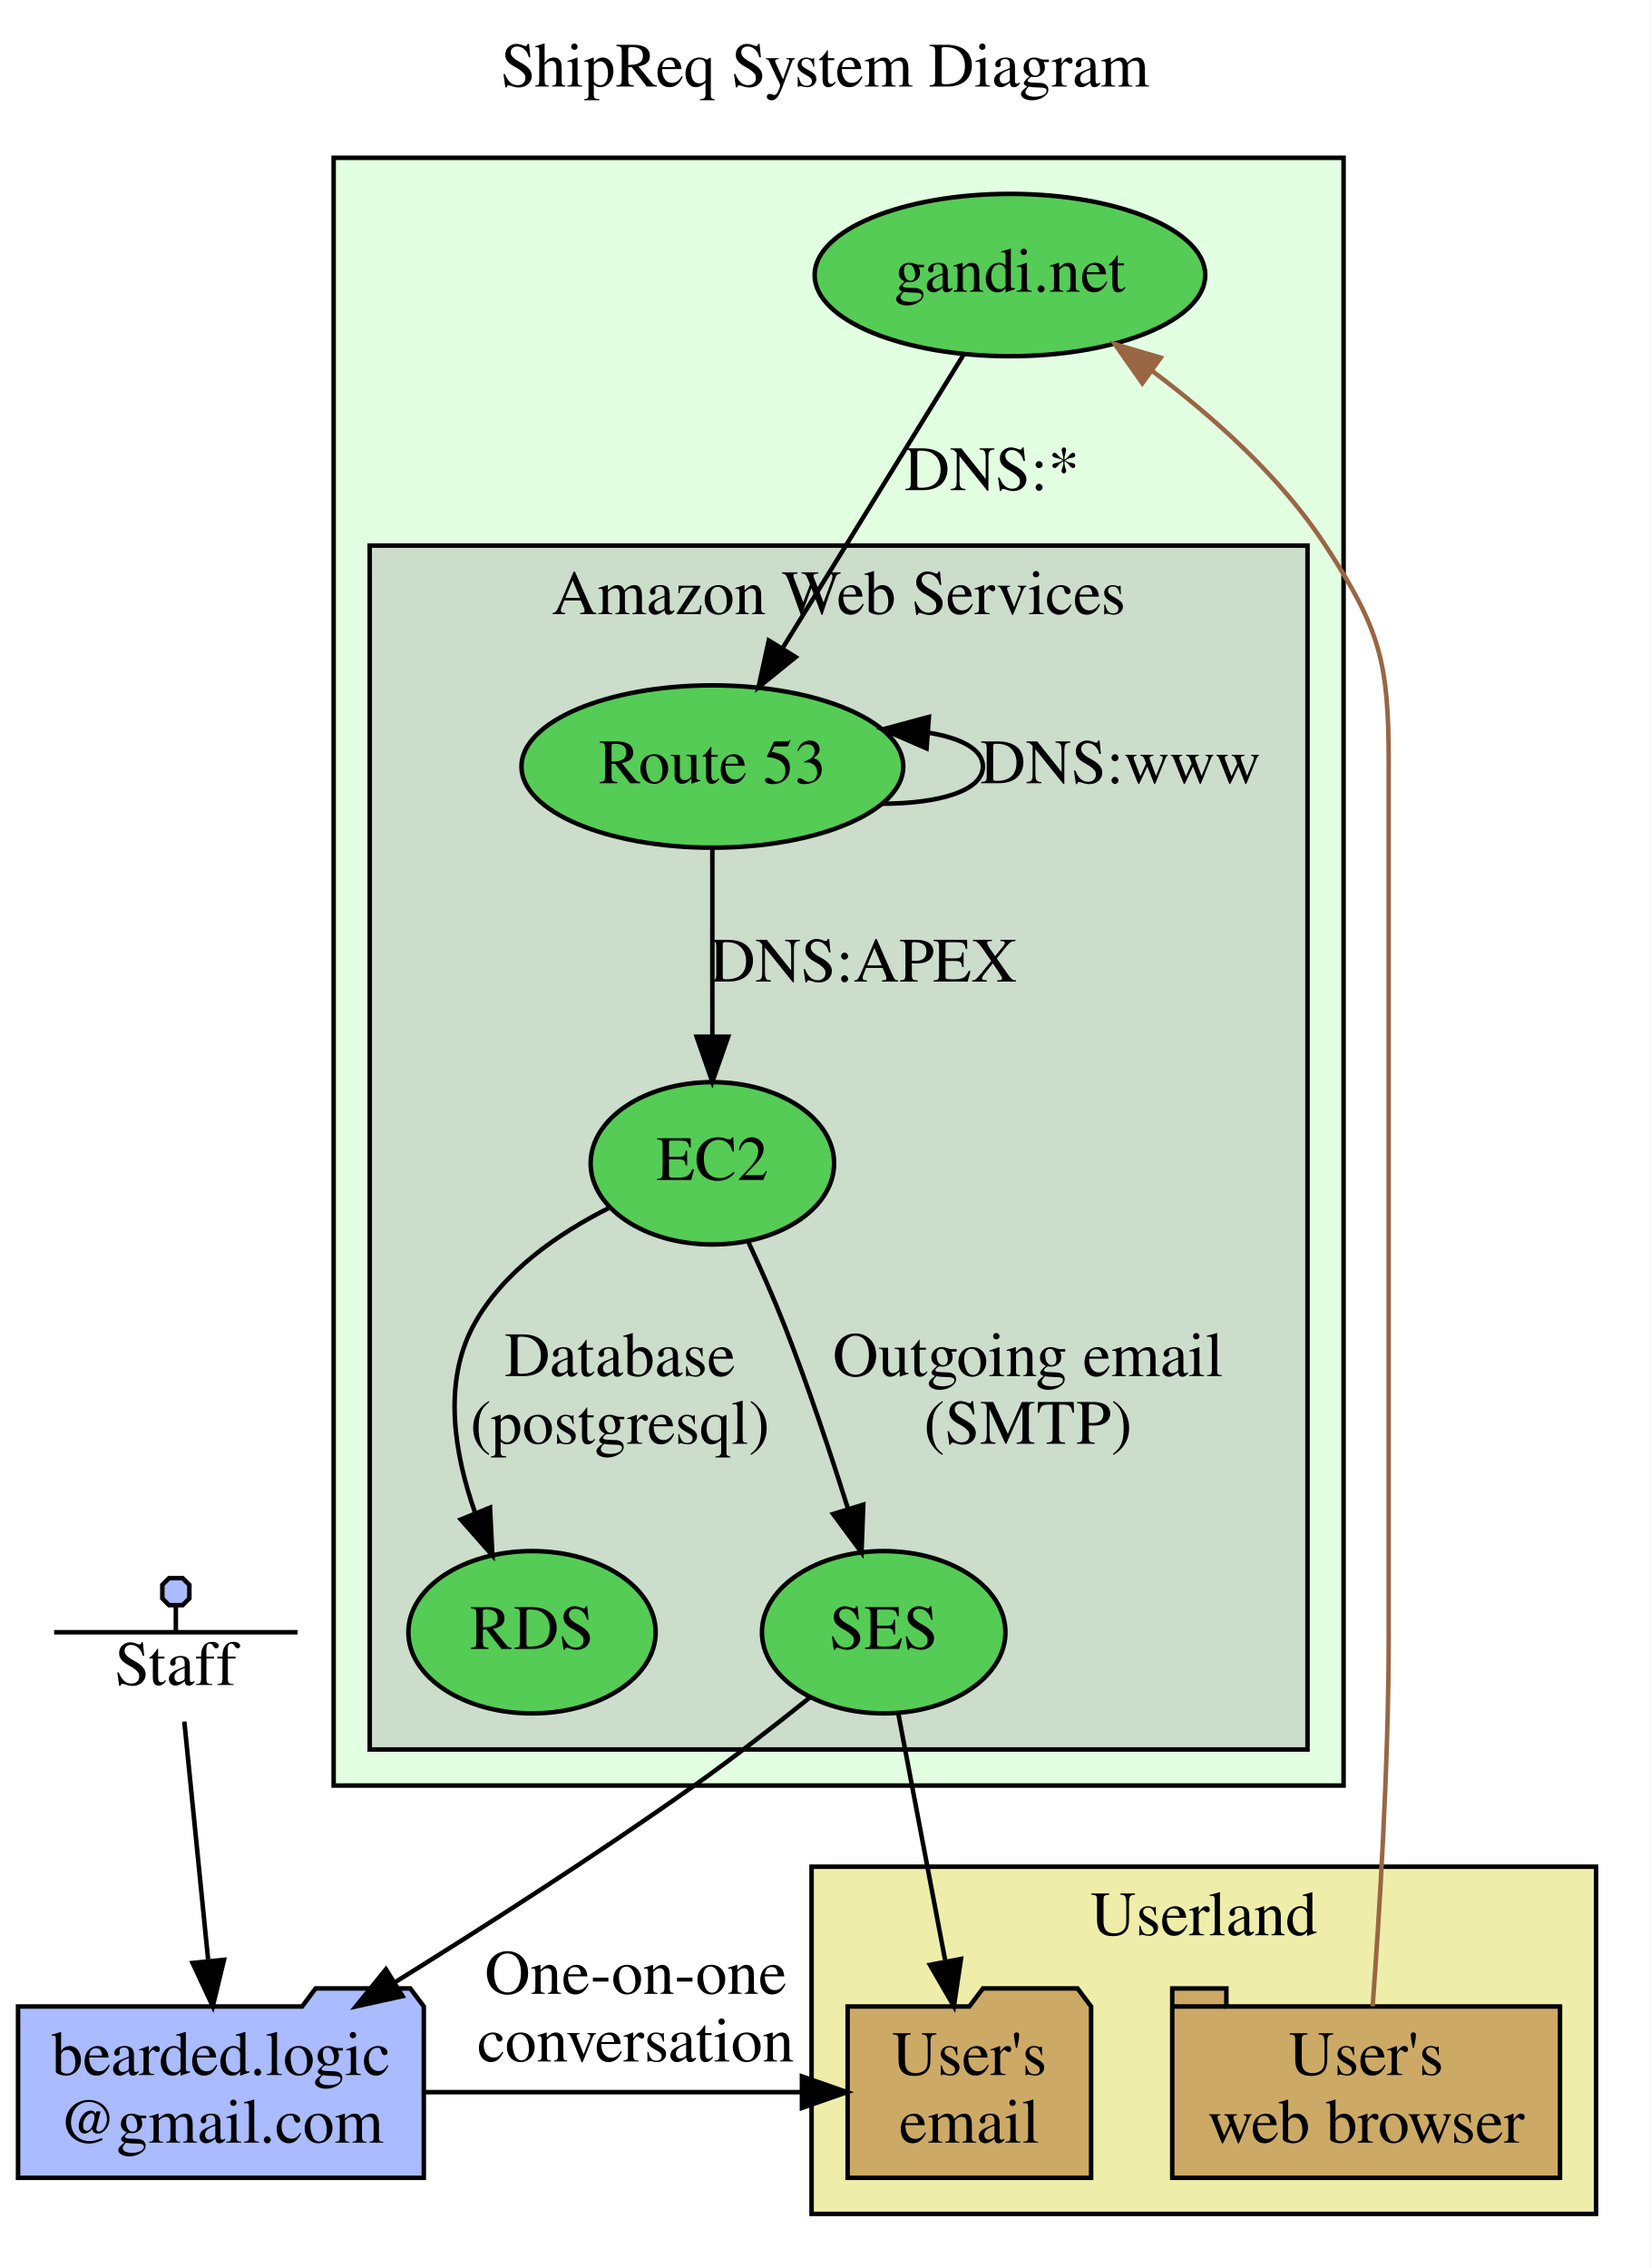
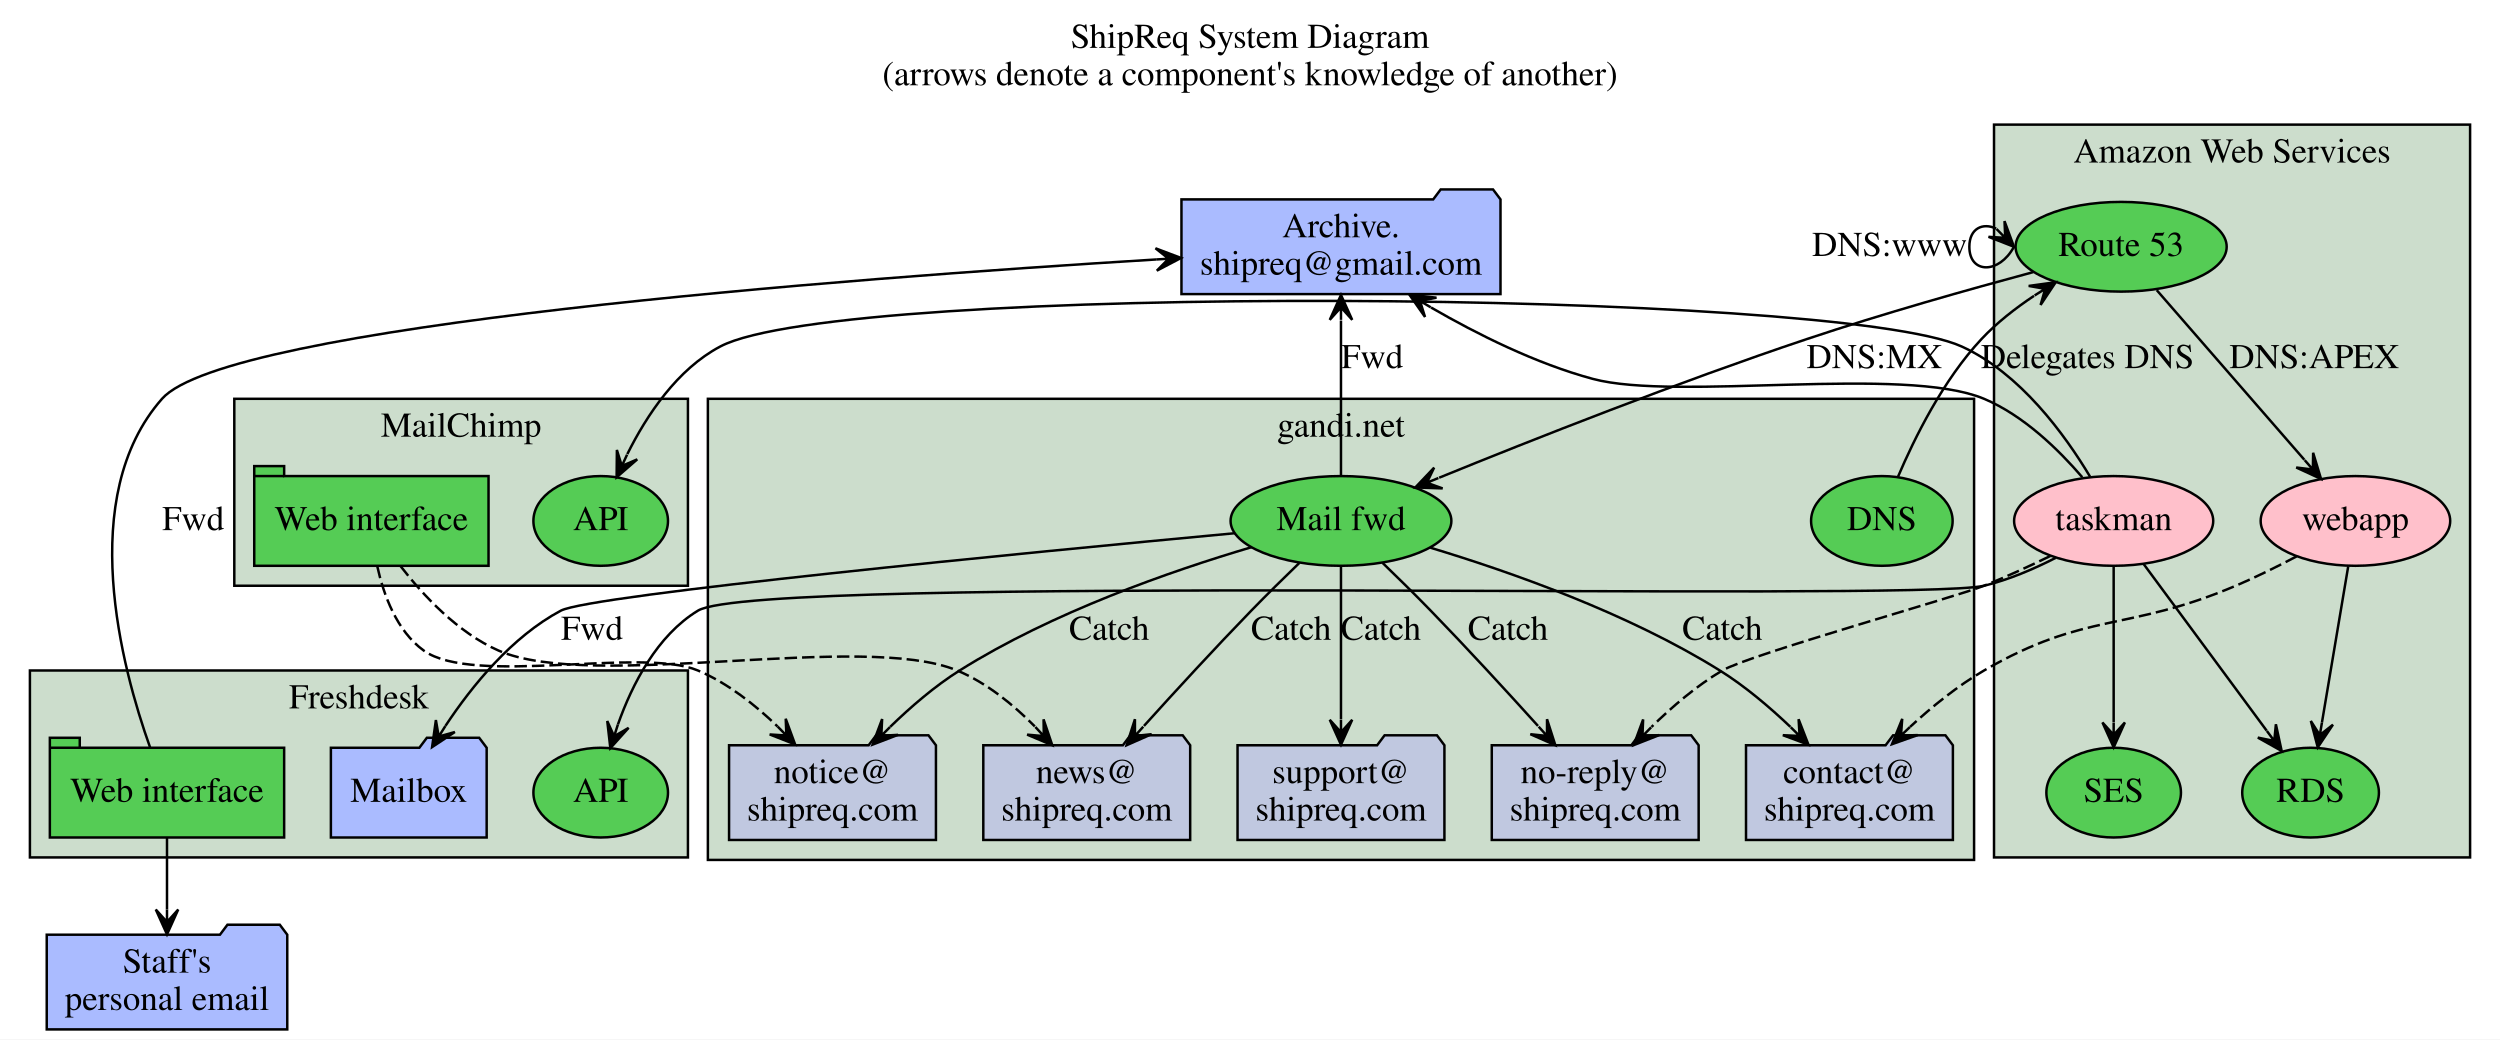
- <svg xmlns="http://www.w3.org/2000/svg" width="366pt" height="503pt" viewBox="0.00 0.00 366.00 503.00">
-   <g id="graph0" class="graph" transform="scale(1 1) rotate(0) translate(4 499)">
-     <polygon fill="white" stroke="none" points="-4,4 -4,-499 362,-499 362,4 -4,4" />
-     <text text-anchor="middle" x="179" y="-479.8" font-family="Times,serif" font-size="14.00">ShipReq System Diagram</text>
-     <g id="clust2" class="cluster">
-       <polygon fill="#eeeeaa" stroke="black" points="176,-8 176,-85 350,-85 350,-8 176,-8" />
-       <text text-anchor="middle" x="263" y="-69.8" font-family="Times,serif" font-size="14.00">Userland</text>
+ <svg xmlns="http://www.w3.org/2000/svg" width="1003pt" height="417pt" viewBox="0.00 0.00 1003.00 417.00">
+   <g id="graph0" class="graph" transform="scale(1 1) rotate(0) translate(4 413)">
+     <polygon fill="white" stroke="none" points="-4,4 -4,-413 999,-413 999,4 -4,4" />
+     <text text-anchor="middle" x="497.5" y="-393.8" font-family="Times,serif" font-size="14.00">ShipReq System Diagram</text>
+     <text text-anchor="middle" x="497.5" y="-378.8" font-family="Times,serif" font-size="14.00">(arrows denote a component's knowledge of another)</text>
+     <g id="clust1" class="cluster">
+       <polygon fill="#ccddcc" stroke="black" points="280,-68 280,-253 788,-253 788,-68 280,-68" />
+       <text text-anchor="middle" x="534" y="-237.8" font-family="Times,serif" font-size="14.00">gandi.net</text>
    </g>
    <g id="clust3" class="cluster">
-       <polygon fill="#e2ffe2" stroke="black" points="70,-103 70,-464 294,-464 294,-103 70,-103" />
-     </g>
-     <g id="clust4" class="cluster">
-       <polygon fill="#ccddcc" stroke="black" points="78,-111 78,-378 286,-378 286,-111 78,-111" />
-       <text text-anchor="middle" x="182" y="-362.8" font-family="Times,serif" font-size="14.00">Amazon Web Services</text>
+       <polygon fill="#ccddcc" stroke="black" points="796,-69 796,-363 987,-363 987,-69 796,-69" />
+       <text text-anchor="middle" x="891.5" y="-347.8" font-family="Times,serif" font-size="14.00">Amazon Web Services</text>
+     </g>
+     <g id="clust5" class="cluster">
+       <polygon fill="#ccddcc" stroke="black" points="90,-178 90,-253 272,-253 272,-178 90,-178" />
+       <text text-anchor="middle" x="181" y="-237.8" font-family="Times,serif" font-size="14.00">MailChimp</text>
+     </g>
+     <g id="clust6" class="cluster">
+       <polygon fill="#ccddcc" stroke="black" points="8,-69 8,-144 272,-144 272,-69 8,-69" />
+       <text text-anchor="middle" x="140" y="-128.8" font-family="Times,serif" font-size="14.00">Freshdesk</text>
    </g>
    <g id="node1" class="node">
-       <polygon fill="#aabbff" stroke="black" points="36.5,-143 38,-144.5 38,-147.5 36.5,-149 33.5,-149 32,-147.5 32,-144.5 33.5,-143 36.5,-143" />
-       <polyline fill="none" stroke="black" points="35,-143 35,-137 " />
-       <polyline fill="none" stroke="black" points="8,-137 62,-137 " />
-       <text text-anchor="middle" x="35" y="-125.3" font-family="Times,serif" font-size="14.00">Staff</text>
+       <polygon fill="#aabbff" stroke="black" points="598,-333 595,-337 574,-337 571,-333 470,-333 470,-295 598,-295 598,-333" />
+       <text text-anchor="middle" x="534" y="-317.8" font-family="Times,serif" font-size="14.00">Archive.</text>
+       <text text-anchor="middle" x="534" y="-302.8" font-family="Times,serif" font-size="14.00">shipreq@gmail.com</text>
+     </g>
+     <g id="node4" class="node">
+       <ellipse fill="#55cc55" stroke="black" cx="534" cy="-204" rx="44.295" ry="18" />
+       <text text-anchor="middle" x="534" y="-200.3" font-family="Times,serif" font-size="14.00">Mail fwd</text>
+     </g>
+     <g id="edge11" class="edge">
+       <path fill="none" stroke="black" d="M534,-284.41C534,-264.669 534,-239.059 534,-222.337" />
+       <polygon fill="black" stroke="black" points="534,-294.679 529.5,-284.679 534,-289.679 534,-284.679 534,-284.679 534,-284.679 534,-289.679 538.5,-284.679 534,-294.679 534,-294.679" />
+       <text text-anchor="middle" x="546.5" y="-265.3" font-family="Times,serif" font-size="14.00">Fwd</text>
+     </g>
+     <g id="node14" class="node">
+       <ellipse fill="pink" stroke="black" cx="844" cy="-204" rx="39.946" ry="18" />
+       <text text-anchor="middle" x="844" y="-200.3" font-family="Times,serif" font-size="14.00">taskman</text>
+     </g>
+     <g id="edge19" class="edge">
+       <path fill="none" stroke="black" d="M570.135,-289.631C588.743,-278.86 612.252,-267.129 635,-261 668.731,-251.912 759.799,-266.545 792,-253 807.855,-246.331 821.92,-232.601 831.412,-221.527" />
+       <polygon fill="black" stroke="black" points="561.419,-294.812 567.716,-285.834 565.717,-292.257 570.015,-289.702 570.015,-289.702 570.015,-289.702 565.717,-292.257 572.315,-293.57 561.419,-294.812 561.419,-294.812" />
+     </g>
+     <g id="node18" class="node">
+       <polygon fill="#55cc55" stroke="black" points="110,-113 28,-113 28,-117 16,-117 16,-77 110,-77 110,-113" />
+       <polyline fill="none" stroke="black" points="16,-113 28,-113 " />
+       <text text-anchor="middle" x="63" y="-91.3" font-family="Times,serif" font-size="14.00">Web interface</text>
+     </g>
+     <g id="edge23" class="edge">
+       <path fill="none" stroke="black" d="M459.822,-308.898C333.314,-301.137 86.908,-282.402 61,-253 26.399,-213.732 44.824,-145.054 56.2,-113.169" />
+       <polygon fill="black" stroke="black" points="469.829,-309.504 459.575,-313.391 464.838,-309.202 459.847,-308.899 459.847,-308.899 459.847,-308.899 464.838,-309.202 460.119,-304.407 469.829,-309.504 469.829,-309.504" />
+       <text text-anchor="middle" x="73.5" y="-200.3" font-family="Times,serif" font-size="14.00">Fwd</text>
    </g>
    <g id="node2" class="node">
-       <polygon fill="#aabbff" stroke="black" points="90,-54 87,-58 66,-58 63,-54 0,-54 0,-16 90,-16 90,-54" />
-       <text text-anchor="middle" x="45" y="-38.8" font-family="Times,serif" font-size="14.00">bearded.logic</text>
-       <text text-anchor="middle" x="45" y="-23.8" font-family="Times,serif" font-size="14.00">@gmail.com</text>
+       <polygon fill="#aabbff" stroke="black" points="111.25,-38 108.25,-42 87.25,-42 84.25,-38 14.75,-38 14.75,-0 111.25,-0 111.25,-38" />
+       <text text-anchor="middle" x="63" y="-22.8" font-family="Times,serif" font-size="14.00">Staff's</text>
+       <text text-anchor="middle" x="63" y="-7.8" font-family="Times,serif" font-size="14.00">personal email</text>
+     </g>
+     <g id="node3" class="node">
+       <ellipse fill="#55cc55" stroke="black" cx="751" cy="-204" rx="28.395" ry="18" />
+       <text text-anchor="middle" x="751" y="-200.3" font-family="Times,serif" font-size="14.00">DNS</text>
+     </g>
+     <g id="node10" class="node">
+       <ellipse fill="#55cc55" stroke="black" cx="847" cy="-314" rx="42.346" ry="18" />
+       <text text-anchor="middle" x="847" y="-310.3" font-family="Times,serif" font-size="14.00">Route 53</text>
+     </g>
+     <g id="edge1" class="edge">
+       <path fill="none" stroke="black" d="M757.43,-221.628C764.078,-237.254 775.643,-260.624 791,-277 797.08,-283.484 804.561,-289.321 812.053,-294.315" />
+       <polygon fill="black" stroke="black" points="820.768,-299.778 809.905,-298.28 816.532,-297.122 812.295,-294.467 812.295,-294.467 812.295,-294.467 816.532,-297.122 814.685,-290.654 820.768,-299.778 820.768,-299.778" />
+       <text text-anchor="middle" x="833.5" y="-265.3" font-family="Times,serif" font-size="14.00">Delegates DNS</text>
+     </g>
+     <g id="node5" class="node">
+       <polygon fill="#c0c8e0" stroke="black" points="779.5,-114 776.5,-118 755.5,-118 752.5,-114 696.5,-114 696.5,-76 779.5,-76 779.5,-114" />
+       <text text-anchor="middle" x="738" y="-98.8" font-family="Times,serif" font-size="14.00">contact@</text>
+       <text text-anchor="middle" x="738" y="-83.8" font-family="Times,serif" font-size="14.00">shipreq.com</text>
+     </g>
+     <g id="edge7" class="edge">
+       <path fill="none" stroke="black" d="M569.86,-193.261C601.831,-183.631 649.136,-167.001 686,-144 696.055,-137.726 705.916,-129.364 714.302,-121.38" />
+       <polygon fill="black" stroke="black" points="721.551,-114.223 717.596,-124.451 717.993,-117.736 714.435,-121.248 714.435,-121.248 714.435,-121.248 717.993,-117.736 711.273,-118.046 721.551,-114.223 721.551,-114.223" />
+       <text text-anchor="middle" x="687" y="-156.3" font-family="Times,serif" font-size="14.00">Catch</text>
+     </g>
+     <g id="node6" class="node">
+       <polygon fill="#c0c8e0" stroke="black" points="473.5,-114 470.5,-118 449.5,-118 446.5,-114 390.5,-114 390.5,-76 473.5,-76 473.5,-114" />
+       <text text-anchor="middle" x="432" y="-98.8" font-family="Times,serif" font-size="14.00">news@</text>
+       <text text-anchor="middle" x="432" y="-83.8" font-family="Times,serif" font-size="14.00">shipreq.com</text>
+     </g>
+     <g id="edge8" class="edge">
+       <path fill="none" stroke="black" d="M517.316,-187.166C511.167,-181.231 504.194,-174.379 498,-168 483.385,-152.949 467.481,-135.63 454.948,-121.75" />
+       <polygon fill="black" stroke="black" points="447.994,-114.018 458.027,-118.443 451.337,-117.735 454.681,-121.453 454.681,-121.453 454.681,-121.453 451.337,-117.735 451.335,-124.462 447.994,-114.018 447.994,-114.018" />
+       <text text-anchor="middle" x="514" y="-156.3" font-family="Times,serif" font-size="14.00">Catch</text>
+     </g>
+     <g id="node7" class="node">
+       <polygon fill="#c0c8e0" stroke="black" points="371.5,-114 368.5,-118 347.5,-118 344.5,-114 288.5,-114 288.5,-76 371.5,-76 371.5,-114" />
+       <text text-anchor="middle" x="330" y="-98.8" font-family="Times,serif" font-size="14.00">notice@</text>
+       <text text-anchor="middle" x="330" y="-83.8" font-family="Times,serif" font-size="14.00">shipreq.com</text>
+     </g>
+     <g id="edge9" class="edge">
+       <path fill="none" stroke="black" d="M498.161,-193.484C465.938,-183.955 418.109,-167.347 381,-144 371.072,-137.754 361.384,-129.399 353.165,-121.412" />
+       <polygon fill="black" stroke="black" points="346.066,-114.251 356.302,-118.184 349.586,-117.802 353.106,-121.352 353.106,-121.352 353.106,-121.352 349.586,-117.802 349.911,-124.521 346.066,-114.251 346.066,-114.251" />
+       <text text-anchor="middle" x="441" y="-156.3" font-family="Times,serif" font-size="14.00">Catch</text>
+     </g>
+     <g id="node8" class="node">
+       <polygon fill="#c0c8e0" stroke="black" points="575.5,-114 572.5,-118 551.5,-118 548.5,-114 492.5,-114 492.5,-76 575.5,-76 575.5,-114" />
+       <text text-anchor="middle" x="534" y="-98.8" font-family="Times,serif" font-size="14.00">support@</text>
+       <text text-anchor="middle" x="534" y="-83.8" font-family="Times,serif" font-size="14.00">shipreq.com</text>
+     </g>
+     <g id="edge5" class="edge">
+       <path fill="none" stroke="black" d="M534,-185.809C534,-169.26 534,-143.936 534,-124.393" />
+       <polygon fill="black" stroke="black" points="534,-114.223 538.5,-124.223 534,-119.223 534,-124.223 534,-124.223 534,-124.223 534,-119.223 529.5,-124.223 534,-114.223 534,-114.223" />
+       <text text-anchor="middle" x="550" y="-156.3" font-family="Times,serif" font-size="14.00">Catch</text>
+     </g>
+     <g id="node9" class="node">
+       <polygon fill="#c0c8e0" stroke="black" points="677.5,-114 674.5,-118 653.5,-118 650.5,-114 594.5,-114 594.5,-76 677.5,-76 677.5,-114" />
+       <text text-anchor="middle" x="636" y="-98.8" font-family="Times,serif" font-size="14.00">no-reply@</text>
+       <text text-anchor="middle" x="636" y="-83.8" font-family="Times,serif" font-size="14.00">shipreq.com</text>
+     </g>
+     <g id="edge6" class="edge">
+       <path fill="none" stroke="black" d="M550.684,-187.166C556.833,-181.231 563.806,-174.379 570,-168 584.615,-152.949 600.519,-135.63 613.052,-121.75" />
+       <polygon fill="black" stroke="black" points="620.006,-114.018 616.665,-124.462 616.663,-117.735 613.319,-121.453 613.319,-121.453 613.319,-121.453 616.663,-117.735 609.973,-118.443 620.006,-114.018 620.006,-114.018" />
+       <text text-anchor="middle" x="601" y="-156.3" font-family="Times,serif" font-size="14.00">Catch</text>
+     </g>
+     <g id="node17" class="node">
+       <polygon fill="#aabbff" stroke="black" points="191.25,-113 188.25,-117 167.25,-117 164.25,-113 128.75,-113 128.75,-77 191.25,-77 191.25,-113" />
+       <text text-anchor="middle" x="160" y="-91.3" font-family="Times,serif" font-size="14.00">Mailbox</text>
    </g>
    <g id="edge10" class="edge">
-       <path fill="none" stroke="black" d="M36.881,-117.191C38.366,-102.339 40.462,-81.375 42.153,-64.469" />
-       <polygon fill="black" stroke="black" points="45.682,-64.35 43.195,-54.051 38.717,-63.653 45.682,-64.35" />
-     </g>
-     <g id="node4" class="node">
-       <polygon fill="#ccaa66" stroke="black" points="238,-54 235,-58 214,-58 211,-54 184,-54 184,-16 238,-16 238,-54" />
-       <text text-anchor="middle" x="211" y="-38.8" font-family="Times,serif" font-size="14.00">User's</text>
-       <text text-anchor="middle" x="211" y="-23.8" font-family="Times,serif" font-size="14.00">email</text>
-     </g>
-     <g id="edge9" class="edge">
-       <path fill="none" stroke="black" d="M90.36,-35C116.567,-35 149.125,-35 173.811,-35" />
-       <polygon fill="black" stroke="black" points="173.867,-38.5 183.867,-35 173.867,-31.5 173.867,-38.5" />
-       <text text-anchor="middle" x="137" y="-56.8" font-family="Times,serif" font-size="14.00">One-on-one</text>
-       <text text-anchor="middle" x="137" y="-41.8" font-family="Times,serif" font-size="14.00">conversation</text>
-     </g>
-     <g id="node3" class="node">
-       <polygon fill="#ccaa66" stroke="black" points="342,-54 268,-54 268,-58 256,-58 256,-16 342,-16 342,-54" />
-       <polyline fill="none" stroke="black" points="256,-54 268,-54 " />
-       <text text-anchor="middle" x="299" y="-38.8" font-family="Times,serif" font-size="14.00">User's</text>
-       <text text-anchor="middle" x="299" y="-23.8" font-family="Times,serif" font-size="14.00">web browser</text>
-     </g>
-     <g id="node5" class="node">
-       <ellipse fill="#55cc55" stroke="black" cx="220" cy="-438" rx="43.319" ry="18" />
-       <text text-anchor="middle" x="220" y="-434.3" font-family="Times,serif" font-size="14.00">gandi.net</text>
-     </g>
-     <g id="edge1" class="edge">
-       <path fill="none" stroke="#996644" d="M300.446,-54.052C301.923,-74.067 304,-107.318 304,-136 304,-330 304,-330 304,-330 304,-352.222 302.125,-359.377 290,-378 280.09,-393.222 265.078,-406.611 251.494,-416.77" />
-       <polygon fill="#996644" stroke="#996644" points="249.362,-413.992 243.279,-422.666 253.444,-419.679 249.362,-413.992" />
-     </g>
-     <g id="node6" class="node">
-       <ellipse fill="#55cc55" stroke="black" cx="154" cy="-329" rx="42.346" ry="18" />
-       <text text-anchor="middle" x="154" y="-325.3" font-family="Times,serif" font-size="14.00">Route 53</text>
+       <path fill="none" stroke="black" d="M491.477,-199.083C408.663,-191.338 232.777,-174.276 221,-168 201.36,-157.533 185.387,-137.901 174.72,-121.778" />
+       <polygon fill="black" stroke="black" points="169.35,-113.262 178.49,-119.32 172.017,-117.491 174.684,-121.72 174.684,-121.72 174.684,-121.72 172.017,-117.491 170.877,-124.121 169.35,-113.262 169.35,-113.262" />
+       <text text-anchor="middle" x="233.5" y="-156.3" font-family="Times,serif" font-size="14.00">Fwd</text>
+     </g>
+     <g id="edge4" class="edge">
+       <path fill="none" stroke="black" d="M811.71,-303.823C786.305,-296.996 751.312,-287.143 721,-277 669.365,-259.722 610.969,-236.658 573.38,-221.341" />
+       <polygon fill="black" stroke="black" points="563.821,-217.431 574.78,-217.052 568.449,-219.324 573.076,-221.217 573.076,-221.217 573.076,-221.217 568.449,-219.324 571.372,-225.382 563.821,-217.431 563.821,-217.431" />
+       <text text-anchor="middle" x="748" y="-265.3" font-family="Times,serif" font-size="14.00">DNS:MX</text>
    </g>
    <g id="edge2" class="edge">
-       <path fill="none" stroke="black" d="M209.688,-420.281C198.935,-402.849 181.954,-375.32 169.569,-355.24" />
-       <polygon fill="black" stroke="black" points="172.469,-353.275 164.24,-346.601 166.511,-356.95 172.469,-353.275" />
-       <text text-anchor="middle" x="216" y="-390.3" font-family="Times,serif" font-size="14.00">DNS:*</text>
+       <path fill="none" stroke="black" d="M796.864,-321.275C791.521,-323.816 786.104,-321.391 786.104,-314 786.104,-303 798.104,-303 804,-314" />
+       <polygon fill="black" stroke="black" points="804,-314 800.21,-324.29 800.499,-317.57 796.997,-321.139 796.997,-321.139 796.997,-321.139 800.499,-317.57 793.785,-317.988 804,-314 804,-314" />
+       <text text-anchor="middle" x="754.104" y="-310.3" font-family="Times,serif" font-size="14.00">DNS:www </text>
+     </g>
+     <g id="node13" class="node">
+       <ellipse fill="pink" stroke="black" cx="941" cy="-204" rx="38.021" ry="18" />
+       <text text-anchor="middle" x="941" y="-200.3" font-family="Times,serif" font-size="14.00">webapp</text>
    </g>
    <g id="edge3" class="edge">
-       <path fill="none" stroke="black" d="M201.946,-336.496C209.133,-335.336 214,-332.837 214,-329 214,-323.543 204.156,-320.793 191.793,-320.751" />
-       <polygon fill="black" stroke="black" points="201.506,-333.019 191.793,-337.249 202.024,-339.999 201.506,-333.019" />
-       <text text-anchor="middle" x="244.5" y="-325.3" font-family="Times,serif" font-size="14.00">DNS:www</text>
-     </g>
-     <g id="node7" class="node">
-       <ellipse fill="#55cc55" stroke="black" cx="154" cy="-241" rx="27" ry="18" />
-       <text text-anchor="middle" x="154" y="-237.3" font-family="Times,serif" font-size="14.00">EC2</text>
-     </g>
-     <g id="edge4" class="edge">
-       <path fill="none" stroke="black" d="M154,-310.597C154,-298.746 154,-282.817 154,-269.292" />
-       <polygon fill="black" stroke="black" points="157.5,-269.084 154,-259.084 150.5,-269.084 157.5,-269.084" />
-       <text text-anchor="middle" x="187.5" y="-281.3" font-family="Times,serif" font-size="14.00">DNS:APEX</text>
-     </g>
-     <g id="node8" class="node">
-       <ellipse fill="#55cc55" stroke="black" cx="114" cy="-137" rx="27.422" ry="18" />
-       <text text-anchor="middle" x="114" y="-133.3" font-family="Times,serif" font-size="14.00">RDS</text>
-     </g>
-     <g id="edge5" class="edge">
-       <path fill="none" stroke="black" d="M131.151,-231.147C119.912,-225.49 107.426,-216.944 101,-205 94.156,-192.278 96.779,-176.477 101.405,-163.415" />
-       <polygon fill="black" stroke="black" points="104.686,-164.639 105.209,-154.057 98.201,-162.003 104.686,-164.639" />
-       <text text-anchor="middle" x="133.5" y="-193.8" font-family="Times,serif" font-size="14.00">Database</text>
-       <text text-anchor="middle" x="133.5" y="-178.8" font-family="Times,serif" font-size="14.00">(postgresql)</text>
-     </g>
-     <g id="node9" class="node">
-       <ellipse fill="#55cc55" stroke="black" cx="192" cy="-137" rx="27" ry="18" />
-       <text text-anchor="middle" x="192" y="-133.3" font-family="Times,serif" font-size="14.00">SES</text>
-     </g>
-     <g id="edge6" class="edge">
-       <path fill="none" stroke="black" d="M161.871,-223.781C164.591,-217.923 167.565,-211.222 170,-205 175.159,-191.818 180.146,-176.875 184.063,-164.452" />
-       <polygon fill="black" stroke="black" points="187.467,-165.291 187.083,-154.703 180.781,-163.22 187.467,-165.291" />
-       <text text-anchor="middle" x="224" y="-193.8" font-family="Times,serif" font-size="14.00">Outgoing email</text>
-       <text text-anchor="middle" x="224" y="-178.8" font-family="Times,serif" font-size="14.00">(SMTP)</text>
-     </g>
-     <g id="edge7" class="edge">
-       <path fill="none" stroke="black" d="M175.527,-122.449C167.894,-116.329 158.622,-109.116 150,-103 128.491,-87.743 103.646,-71.817 83.525,-59.322" />
-       <polygon fill="black" stroke="black" points="85.276,-56.29 74.929,-54.014 81.599,-62.246 85.276,-56.29" />
-     </g>
-     <g id="edge8" class="edge">
-       <path fill="none" stroke="black" d="M195.223,-119.036C198.064,-104.085 202.26,-82 205.611,-64.364" />
-       <polygon fill="black" stroke="black" points="209.14,-64.54 207.568,-54.062 202.263,-63.233 209.14,-64.54" />
+       <path fill="none" stroke="black" d="M861.277,-296.597C877.055,-278.468 902.602,-249.116 920.514,-228.537" />
+       <polygon fill="black" stroke="black" points="927.203,-220.852 924.032,-231.35 923.92,-224.624 920.637,-228.395 920.637,-228.395 920.637,-228.395 923.92,-224.624 917.243,-225.441 927.203,-220.852 927.203,-220.852" />
+       <text text-anchor="middle" x="924.5" y="-265.3" font-family="Times,serif" font-size="14.00">DNS:APEX</text>
+     </g>
+     <g id="node11" class="node">
+       <ellipse fill="#55cc55" stroke="black" cx="923" cy="-95" rx="27.422" ry="18" />
+       <text text-anchor="middle" x="923" y="-91.3" font-family="Times,serif" font-size="14.00">RDS</text>
+     </g>
+     <g id="node12" class="node">
+       <ellipse fill="#55cc55" stroke="black" cx="844" cy="-95" rx="27" ry="18" />
+       <text text-anchor="middle" x="844" y="-91.3" font-family="Times,serif" font-size="14.00">SES</text>
+     </g>
+     <g id="edge13" class="edge">
+       <path fill="none" stroke="black" stroke-dasharray="5,2" d="M917.425,-189.792C909.757,-185.749 901.126,-181.459 893,-178 849.42,-159.449 832.969,-167.767 792,-144 781.427,-137.866 771.078,-129.446 762.315,-121.37" />
+       <polygon fill="black" stroke="black" points="755.057,-114.427 765.394,-118.088 758.67,-117.883 762.283,-121.339 762.283,-121.339 762.283,-121.339 758.67,-117.883 759.173,-124.591 755.057,-114.427 755.057,-114.427" />
+     </g>
+     <g id="edge12" class="edge">
+       <path fill="none" stroke="black" d="M938.108,-185.809C935.261,-168.883 930.869,-142.778 927.553,-123.067" />
+       <polygon fill="black" stroke="black" points="925.885,-113.149 931.981,-122.264 926.714,-118.079 927.544,-123.01 927.544,-123.01 927.544,-123.01 926.714,-118.079 923.106,-123.757 925.885,-113.149 925.885,-113.149" />
+     </g>
+     <g id="edge18" class="edge">
+       <path fill="none" stroke="black" stroke-dasharray="5,2" d="M818.651,-189.968C810.274,-185.89 800.835,-181.535 792,-178 780.615,-173.444 697.555,-150.243 687,-144 676.744,-137.934 666.866,-129.478 658.58,-121.351" />
+       <polygon fill="black" stroke="black" points="651.453,-114.058 661.661,-118.064 654.948,-117.634 658.442,-121.21 658.442,-121.21 658.442,-121.21 654.948,-117.634 655.224,-124.355 651.453,-114.058 651.453,-114.058" />
+     </g>
+     <g id="edge15" class="edge">
+       <path fill="none" stroke="black" d="M855.998,-186.749C869.142,-168.947 890.35,-140.222 905.382,-119.863" />
+       <polygon fill="black" stroke="black" points="911.404,-111.706 909.085,-122.423 908.434,-115.728 905.465,-119.751 905.465,-119.751 905.465,-119.751 908.434,-115.728 901.844,-117.078 911.404,-111.706 911.404,-111.706" />
+     </g>
+     <g id="edge14" class="edge">
+       <path fill="none" stroke="black" d="M844,-185.809C844,-168.961 844,-143.018 844,-123.339" />
+       <polygon fill="black" stroke="black" points="844,-113.149 848.5,-123.149 844,-118.149 844,-123.149 844,-123.149 844,-123.149 844,-118.149 839.5,-123.149 844,-113.149 844,-113.149" />
+     </g>
+     <g id="node15" class="node">
+       <ellipse fill="#55cc55" stroke="black" cx="237" cy="-204" rx="27" ry="18" />
+       <text text-anchor="middle" x="237" y="-200.3" font-family="Times,serif" font-size="14.00">API</text>
+     </g>
+     <g id="edge16" class="edge">
+       <path fill="none" stroke="black" d="M834.603,-221.642C824.435,-238.645 806.476,-263.319 783,-274 732.635,-296.916 333.956,-299.79 285,-274 267.726,-264.9 255.475,-246.468 247.674,-230.801" />
+       <polygon fill="black" stroke="black" points="243.387,-221.513 251.664,-228.707 245.483,-226.052 247.578,-230.592 247.578,-230.592 247.578,-230.592 245.483,-226.052 243.492,-232.478 243.387,-221.513 243.387,-221.513" />
+     </g>
+     <g id="node19" class="node">
+       <ellipse fill="#55cc55" stroke="black" cx="237" cy="-95" rx="27" ry="18" />
+       <text text-anchor="middle" x="237" y="-91.3" font-family="Times,serif" font-size="14.00">API</text>
+     </g>
+     <g id="edge17" class="edge">
+       <path fill="none" stroke="black" d="M820.719,-189.181C812.012,-184.729 801.842,-180.344 792,-178 764.108,-171.358 300.49,-182.91 276,-168 259.609,-158.021 249.661,-138.548 243.917,-122.367" />
+       <polygon fill="black" stroke="black" points="240.865,-112.832 248.2,-120.983 242.39,-117.594 243.914,-122.355 243.914,-122.355 243.914,-122.355 242.39,-117.594 239.628,-123.727 240.865,-112.832 240.865,-112.832" />
+     </g>
+     <g id="node16" class="node">
+       <polygon fill="#55cc55" stroke="black" points="192,-222 110,-222 110,-226 98,-226 98,-186 192,-186 192,-222" />
+       <polyline fill="none" stroke="black" points="98,-222 110,-222 " />
+       <text text-anchor="middle" x="145" y="-200.3" font-family="Times,serif" font-size="14.00">Web interface</text>
+     </g>
+     <g id="edge20" class="edge">
+       <path fill="none" stroke="black" stroke-dasharray="5,2" d="M156.651,-185.926C165.813,-174.068 179.724,-159.16 196,-152 233.463,-135.52 342.215,-159.728 380,-144 391.756,-139.107 402.516,-130.308 411.159,-121.569" />
+       <polygon fill="black" stroke="black" points="418.182,-114.003 414.677,-124.394 414.781,-117.668 411.379,-121.332 411.379,-121.332 411.379,-121.332 414.781,-117.668 408.081,-118.271 418.182,-114.003 418.182,-114.003" />
+     </g>
+     <g id="edge21" class="edge">
+       <path fill="none" stroke="black" stroke-dasharray="5,2" d="M147.338,-185.916C149.877,-174.375 155.14,-159.859 166,-152 185.856,-137.632 253.422,-153.536 276,-144 287.916,-138.967 298.995,-130.2 307.977,-121.524" />
+       <polygon fill="black" stroke="black" points="315.001,-114.341 311.226,-124.637 311.505,-117.916 308.009,-121.491 308.009,-121.491 308.009,-121.491 311.505,-117.916 304.792,-118.344 315.001,-114.341 315.001,-114.341" />
+     </g>
+     <g id="edge22" class="edge">
+       <path fill="none" stroke="black" d="M63,-76.837C63,-68.308 63,-57.783 63,-48.118" />
+       <polygon fill="black" stroke="black" points="63,-38.102 67.5,-48.102 63,-43.102 63,-48.102 63,-48.102 63,-48.102 63,-43.102 58.5,-48.102 63,-38.102 63,-38.102" />
    </g>
  </g>
</svg>
